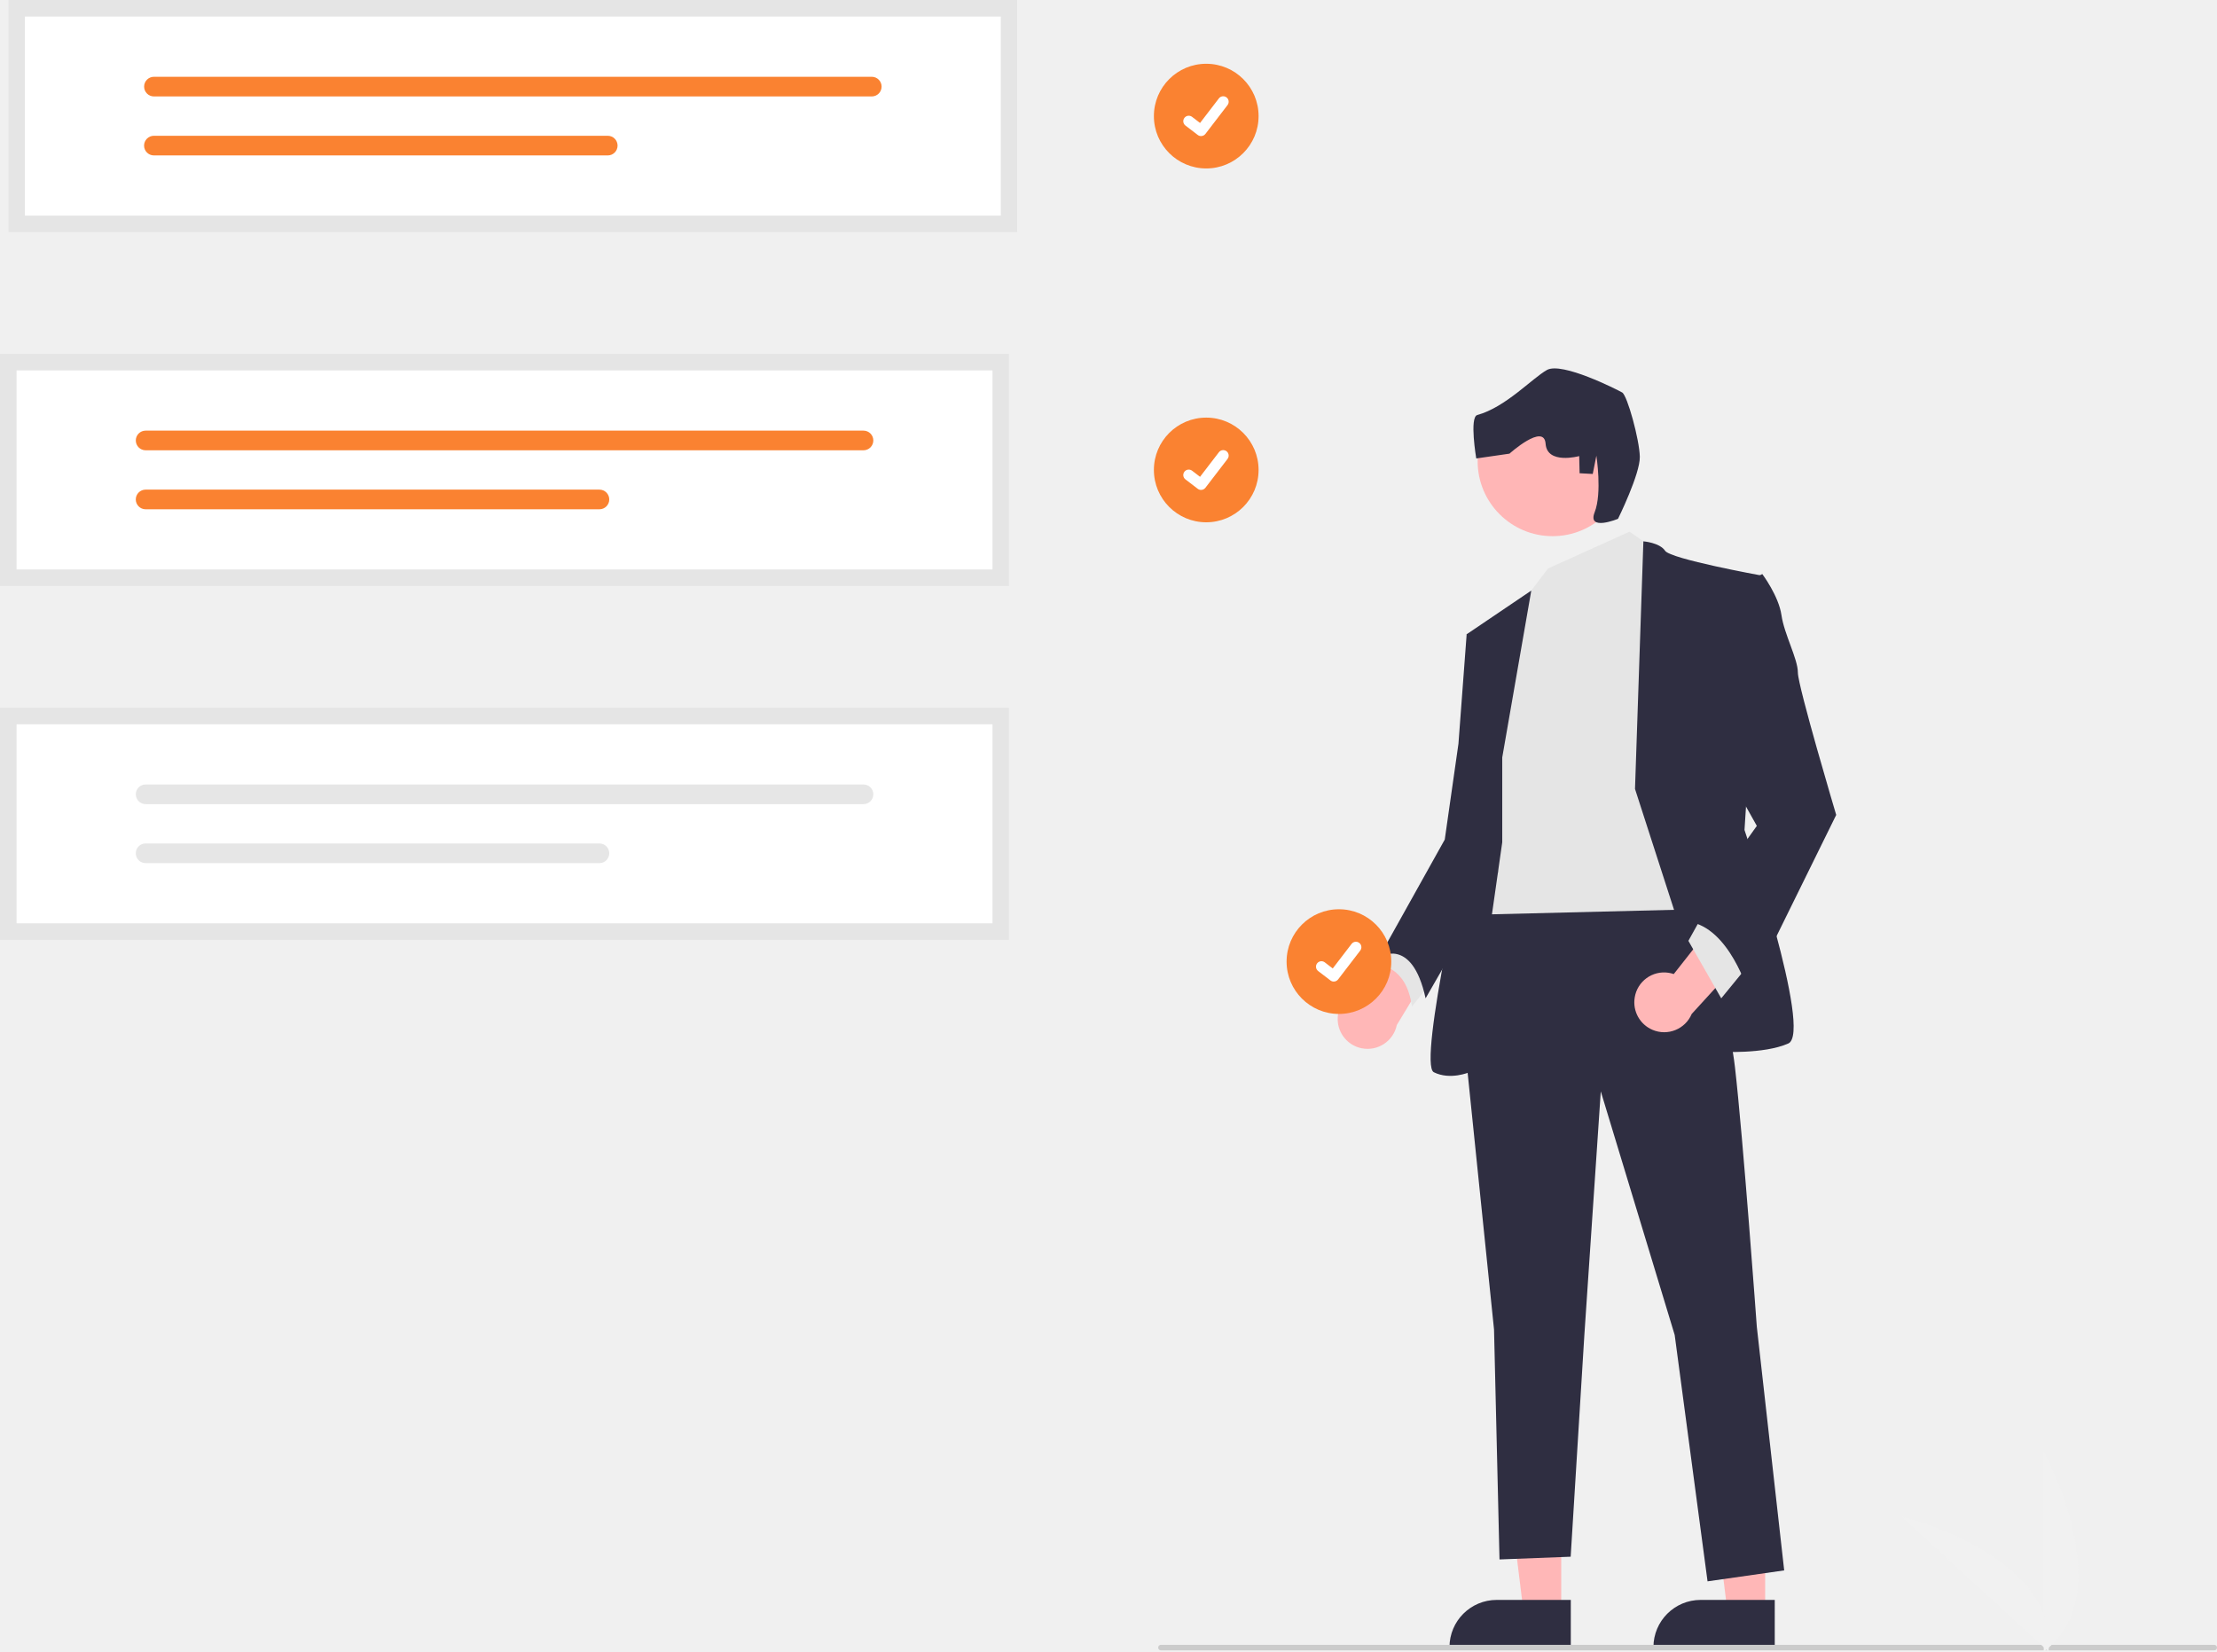
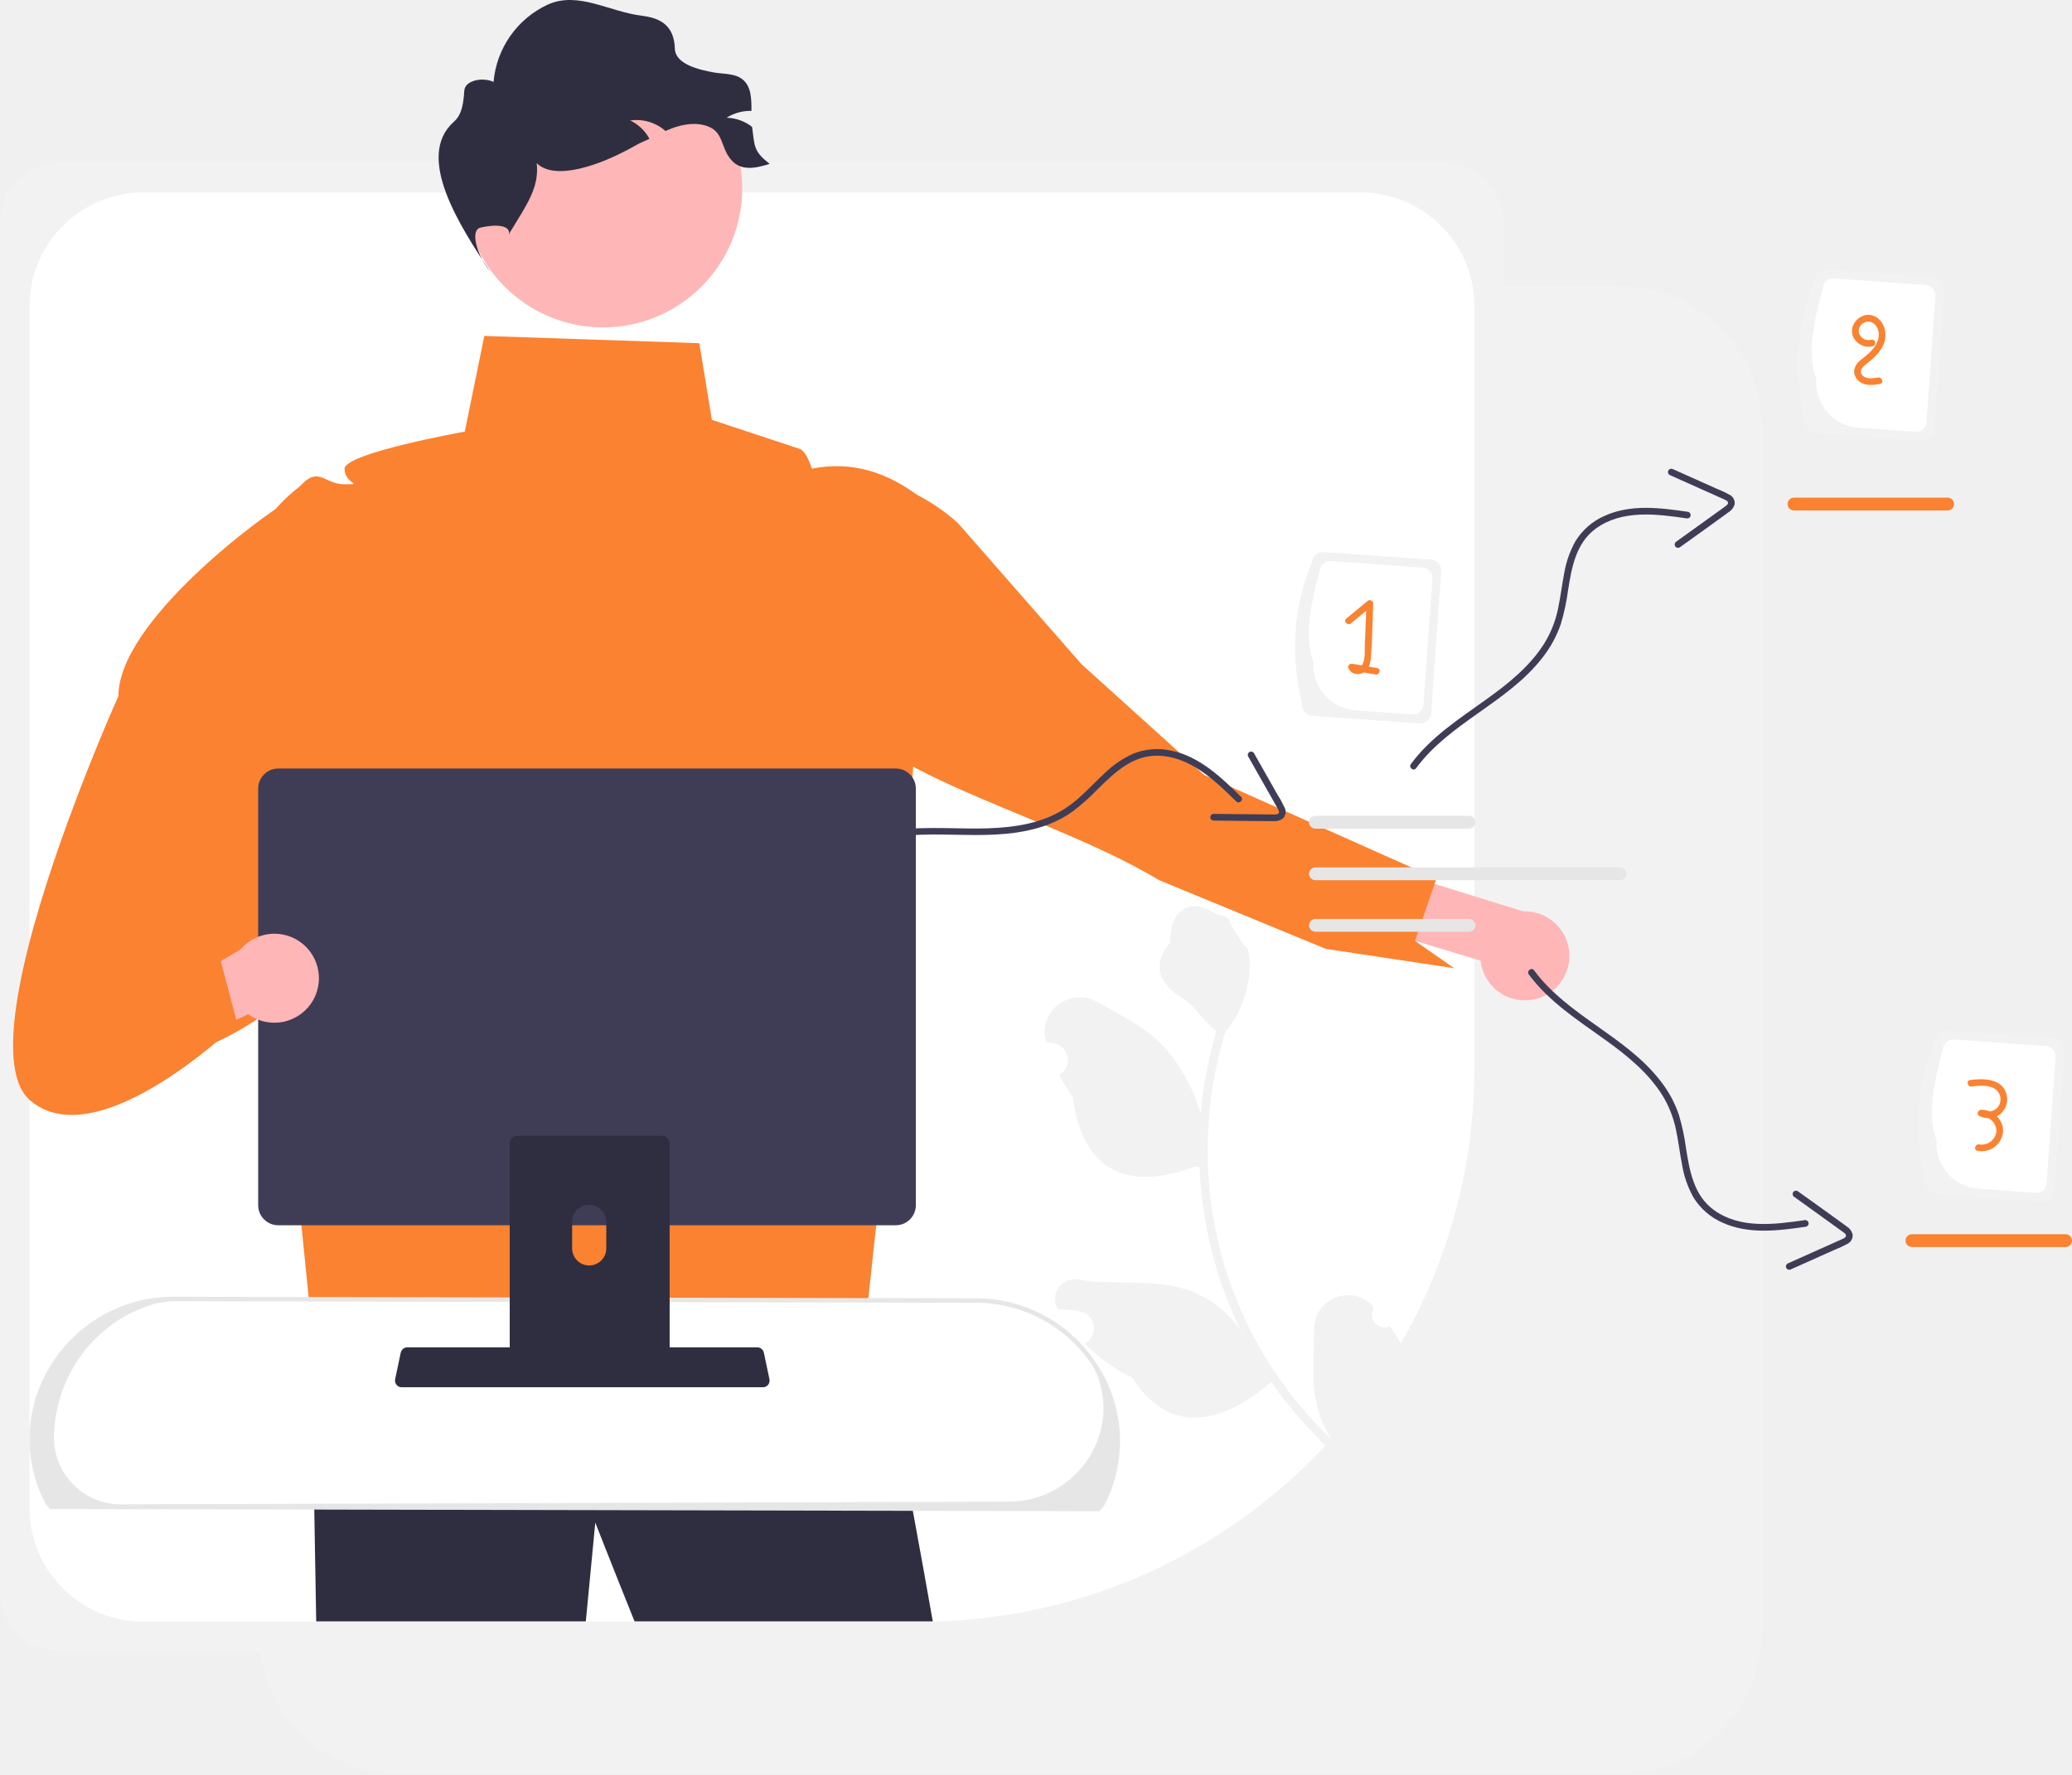
- <svg xmlns="http://www.w3.org/2000/svg" width="801.921" height="597.457" viewBox="0 0 801.921 597.457">
-   <circle id="b" cx="436.314" cy="42" r="18.934" fill="#fa8231" />
-   <path id="c-494" d="M434.438,49.223c-.426,.001-.841-.137-1.181-.393l-.021-.016-4.45-3.404c-.867-.664-1.031-1.906-.366-2.772,.664-.867,1.906-1.031,2.772-.366h0l2.882,2.21,6.811-8.885c.664-.866,1.905-1.03,2.771-.366l0,0,.001,0-.042,.059,.043-.059c.865,.665,1.029,1.905,.366,2.772l-8.011,10.447c-.376,.488-.957,.773-1.573,.771l-.002,.002Z" fill="#fff" />
-   <circle id="d" cx="436.314" cy="170" r="18.934" fill="#fa8231" />
-   <path id="e-495" d="M434.438,177.223c-.426,.001-.841-.137-1.181-.393l-.021-.016-4.45-3.404c-.867-.664-1.031-1.906-.366-2.772s1.906-1.031,2.772-.366l2.882,2.21,6.811-8.885c.664-.866,1.905-1.03,2.771-.366l0,0,.001,0-.042,.059,.043-.059c.865,.665,1.029,1.905,.366,2.772l-8.011,10.447c-.376,.488-.957,.773-1.573,.771l-.002,.002Z" fill="#fff" />
-   <path d="M483.864,368.959c-.232-5.93,4.387-10.926,10.317-11.158,.632-.025,1.266,.006,1.892,.093l17.341-34.022,9.799,17.256-17.97,29.663c-1.206,5.844-6.921,9.603-12.765,8.397-4.89-1.009-8.451-5.238-8.614-10.228l0-0Z" fill="#ffb7b7" />
-   <polygon points="564.71 583.194 551.101 583.193 544.627 530.702 564.712 530.703 564.71 583.194" fill="#ffb7b7" />
-   <path d="M568.18,596.385l-43.88-.002v-.555c.001-9.432,7.647-17.079,17.08-17.079h.001l26.801,.001-.001,17.635Z" fill="#2f2e41" />
-   <polygon points="638.483 583.194 624.874 583.193 618.4 530.702 638.485 530.703 638.483 583.194" fill="#ffb7b7" />
-   <path d="M641.953,596.385l-43.88-.002v-.555c.001-9.432,7.647-17.079,17.08-17.079h.001l26.801,.001-.001,17.635Z" fill="#2f2e41" />
-   <path d="M504.767,339.349l-5.941,9.902s9.901,0,11.882,14.852l7.921-9.901-13.862-14.852Z" fill="#e5e5e5" />
-   <path d="M608.732,318.556s15.842,41.586,18.813,67.33c2.97,25.744,7.921,94.064,7.921,94.064l9.902,88.123-27.724,3.961-11.882-89.113-26.734-88.123-5.941,88.123-4.951,80.202-25.744,.99-1.98-83.173-10.892-105.946,5.941-50.498,73.271-5.941Z" fill="#2f2e41" />
-   <polygon points="589.424 192.312 599.326 199.242 612.198 328.952 531.996 330.932 542.888 240.829 552.789 215.085 559.936 205.636 589.424 192.312" fill="#e5e5e5" />
-   <path d="M591.405,285.386l3.03-89.567s5.882,.453,7.862,3.424,34.655,8.911,34.655,8.911l-5.941,92.084s24.754,73.271,15.842,77.232-24.754,2.97-24.754,2.97l-30.695-95.054Z" fill="#2f2e41" />
-   <path d="M543.383,273.999l10.504-60.365-23.376,15.808,5.941,43.567-4.951,29.704s-18.813,82.182-12.872,85.153,12.872,0,12.872,0l11.882-83.173v-30.695Z" fill="#2f2e41" />
-   <path d="M537.442,227.462l-6.931,1.98-2.97,39.606-4.951,34.655-23.764,42.576s11.882-7.921,16.833,14.852l26.171-45.564-4.387-88.106Z" fill="#2f2e41" />
-   <path d="M591.299,360.839c.923-5.862,6.424-9.866,12.287-8.943,.625,.098,1.24,.252,1.838,.459l23.616-30.009,6.262,18.83-23.386,25.61c-2.318,5.498-8.654,8.077-14.152,5.759-4.601-1.939-7.273-6.779-6.465-11.705Z" fill="#ffb7b7" />
-   <polygon points="631.506 350.24 622.595 361.132 610.713 340.339 615.663 331.428 631.506 350.24" fill="#e5e5e5" />
-   <path d="M629.526,211.619l7.921-3.961s5.941,7.921,6.931,14.852,5.941,15.842,5.941,20.793,13.862,51.488,13.862,51.488l-31.685,64.36s-6.931-23.764-21.783-25.744l24.754-34.655-13.862-24.754,7.921-62.379Z" fill="#2f2e41" />
-   <path d="M800.921,596.996H419.921c-.552,0-1-.448-1-1s.448-1,1-1h381c.552,0,1,.448,1,1s-.448,1-1,1Z" fill="#cbcbcb" />
-   <path d="M365,212H0v-84H365v84Z" fill="#fff" />
-   <path d="M52.678,155.774c-1.964,0-3.556,1.592-3.556,3.556s1.592,3.556,3.556,3.556H312.337c1.964,0,3.556-1.592,3.556-3.556s-1.592-3.556-3.556-3.556H52.678Z" fill="#fa8231" />
-   <path d="M52.678,177.113c-1.964-.004-3.56,1.585-3.564,3.549-.004,1.964,1.585,3.56,3.549,3.564H216.822c1.964,0,3.556-1.592,3.556-3.556s-1.592-3.556-3.556-3.556H52.678Z" fill="#fa8231" />
-   <path d="M365,212H0v-84H365v84ZM6,206H359v-72H6v72Z" fill="#e5e5e5" />
-   <path d="M365,340H0v-84H365v84Z" fill="#fff" />
-   <path d="M52.678,283.774c-1.964,0-3.556,1.592-3.556,3.556s1.592,3.556,3.556,3.556H312.337c1.964,0,3.556-1.592,3.556-3.556s-1.592-3.556-3.556-3.556H52.678Z" fill="#e6e6e6" />
-   <path d="M52.678,305.113c-1.964-.004-3.56,1.585-3.564,3.549-.004,1.964,1.585,3.56,3.549,3.564H216.822c1.964,0,3.556-1.592,3.556-3.556s-1.592-3.556-3.556-3.556H52.678Z" fill="#e6e6e6" />
-   <path d="M365,340H0v-84H365v84ZM6,334H359v-72H6v72Z" fill="#e5e5e5" />
-   <path d="M368,84H3V0H368V84Z" fill="#fff" />
-   <path d="M55.678,27.774c-1.964,.004-3.554,1.599-3.55,3.563,.004,1.959,1.591,3.546,3.55,3.55H315.337c1.964-.004,3.554-1.599,3.55-3.563-.004-1.959-1.591-3.546-3.55-3.55H55.678Z" fill="#fa8231" />
-   <path d="M55.678,49.113c-1.964-.004-3.56,1.585-3.564,3.549s1.585,3.56,3.549,3.564H219.822c1.964,.004,3.559-1.586,3.563-3.55,.004-1.964-1.586-3.559-3.55-3.563-.004-0-.009-0-.013,0H55.678Z" fill="#fa8231" />
-   <path d="M368,84H3V0H368V84ZM9,78H362V6H9V78Z" fill="#e5e5e5" />
-   <path d="M739.248,597.457v-72.34s28.192,51.286,0,72.34Z" fill="#f1f1f1" />
-   <path d="M740.99,597.445l-53.29-48.921s56.845,13.916,53.29,48.921Z" fill="#f1f1f1" />
-   <circle id="f" cx="484.314" cy="347.846" r="18.934" fill="#fa8231" />
-   <path id="g-496" d="M482.438,355.068c-.426,.001-.841-.137-1.181-.393l-.021-.016-4.45-3.404c-.867-.664-1.031-1.906-.366-2.772,.664-.867,1.906-1.031,2.772-.366h0l2.882,2.21,6.811-8.885c.664-.866,1.905-1.03,2.771-.366h0l.001,0-.042,.059,.043-.059c.865,.665,1.029,1.905,.366,2.772l-8.011,10.447c-.376,.488-.957,.773-1.573,.771l-.002,.002Z" fill="#fff" />
-   <circle cx="561.587" cy="166.85" r="27.103" fill="#ffb6b6" />
-   <path d="M585.262,187.674s8.027-16.258,7.884-22.464c-.143-6.207-4.529-22.178-6.38-23.232s-21.81-11.187-27.219-8.14-14.928,13.468-25.195,16.288c-2.904,.797-.369,15.716-.369,15.716l12.014-1.738s12.526-11.247,13.068-3.589c.542,7.659,12.157,4.469,12.157,4.469l.143,6.207,4.755,.256,1.309-6.605s2.137,13.466-.624,20.471,8.456,2.362,8.456,2.362Z" fill="#2f2e41" />
+ <svg xmlns="http://www.w3.org/2000/svg" data-name="Layer 1" width="930.986" height="797.335" viewBox="0 0 930.986 797.335">
+   <path d="M861.776,179.892h-63.256v539.294A64.432,64.432,0,0,1,734.088,783.619H250.469v.617a64.432,64.432,0,0,0,64.432,64.432h546.875a64.432,64.432,0,0,0,64.432-64.432V244.325A64.432,64.432,0,0,0,861.776,179.892Z" transform="translate(-134.5071 -51.33254)" fill="#f2f2f2" />
+   <rect y="73.237" width="675.74" height="668.775" rx="26.744" fill="#f2f2f2" />
+   <path d="M198.94,137.82A51.182,51.182,0,0,0,147.758,189.002V728.913a51.182,51.182,0,0,0,51.182,51.182H547.969c137.534,0,249.027-111.493,249.027-249.027V189.002a51.182,51.182,0,0,0-51.182-51.182Z" transform="translate(-134.5071 -51.33254)" fill="#fff" />
+   <path d="M825.034,500.156a20.028,20.028,0,0,1-25.256-17.105L704.214,454.191l1.484-28.396L818.951,460.903a20,20,0,0,1,6.083,39.253Z" transform="translate(-134.5071 -51.33254)" fill="#ffb6b6" />
+   <path d="M503.287,353.679c-9.676-8.075,4.493-48.099.672-59.7q-.343-1.053-.652-2.113a6.776,6.776,0,0,1,.274-4.532l35.918-16.895a87.253,87.253,0,0,1,25.485,16.022l55.487,63.374,55.124,49.786,24.188,10.783,80.151,35.749-.831,2.396-.007.007-8.81,25.587-0.0.014,17.624,12.286-57.699-8.692-38.16-15.741L655.307,446.857C601.055,414.207,511.795,397.284,503.287,353.679Z" transform="translate(-134.5071 -51.33254)" fill="#fa8231" />
+   <path d="M759.017,647.369a5.675,5.675,0,0,1-7.476-7.6c-.079-.581-.135-.998-.214-1.58q-.14-.144-.281-.287c-9.484-9.62-25.887-2.953-26.054,10.554-.148,11.989-1.456,24.462,1.562,35.866A45.082,45.082,0,0,0,733.056,698.42a180.744,180.744,0,0,1-43.188-63.565,174.451,174.451,0,0,1-6.235-18.468q-2.124-7.709-3.561-15.572a182.839,182.839,0,0,1,4.829-85.419,48.659,48.659,0,0,0,10.974-27.017,37.117,37.117,0,0,0-.64-10.671c-.866.486-8.982-12.426-8.634-13.557-2.049-1.423-4.716-1.47-6.864-2.8-10.684-6.611-19.564-1.15-19.432,13.599-8.485,9.63-5.02,18.574,4.938,24.521,6.335,3.783,9.859,10.925,15.84,15.297-.183.63-.386,1.251-.569,1.881a184.019,184.019,0,0,0-6.509,35.39c-3.017-11.63-10.45-24.12-17.457-31.283-7.981-8.163-18.89-13.359-28.98-19.137-12.119-6.941-26.838,4.107-23.091,17.56q.054.195.11.39,1.83.244,3.638.616a7.697,7.697,0,0,1,2.33,14.157l-.137.081a76.587,76.587,0,0,0,6.134,9.878c4.725,36.672,28.125,41.34,54.83,31.269.705.065,1.395.137,2.094.188a187.83,187.83,0,0,0,8.315,47.927,178.15,178.15,0,0,0,10.82,26.652l-.171-.297a47.075,47.075,0,0,0-25.029-19.253c-15.258-4.829-32.868-1.802-48.29-4.419-7.424-1.26-13.173,6.517-9.363,13.011q.091.156.183.311a51.712,51.712,0,0,1,6.421.437q1.83.244,3.638.616A7.697,7.697,0,0,1,622.331,654.901l-.137.081c-.099.057-.183.108-.282.165a76.654,76.654,0,0,0,21.301,15.249c16.998,26.854,41.176,20.359,62.473,2.019l.015-.006A187.772,187.772,0,0,0,731.109,701.897l41.827-16.763c-.036-.525-.094-1.059-.145-1.578a51.201,51.201,0,0,1-11.85,3.949c1.577-5.052,3.142-10.133,4.72-15.185a2.804,2.804,0,0,0,.105-.303c.793-2.58,1.607-5.151,2.4-7.73l-0-.003a74.995,74.995,0,0,0-9.146-16.916Z" transform="translate(-134.5071 -51.33254)" fill="#f2f2f2" />
+   <path d="M529.118,684.179l-.48-.6C527.258,674.699,529.118,684.179,529.118,684.179Z" transform="translate(-134.5071 -51.33254)" fill="#2f2e41" />
+   <path d="M553.618,779.969H419.62c-10.411-25.88-17.637-44.39-17.637-44.39s-1.755,18.13-4.259,44.39H276.581c-1.134-71.36-2.721-144.63-3.244-167.9l232.525,5.18,23.128,29.33c.079.49.158,1.03.256,1.64C530.184,654.179,542.773,718.149,553.618,779.969Z" transform="translate(-134.5071 -51.33254)" fill="#2f2e41" />
+   <path d="M551.587,278.075l-.022-.042a6.776,6.776,0,0,0-3.367-3.045c-14.712-11.415-30.821-16.619-48.899-13.06-2.96-8.96-5.72-8.96-5.72-8.96l-39.21-12.95-5.64-34.45-96.61-3.27-8.78,42.99s-54,9.68-54,16.68,9,7,0,7-11.41-8-19.2,0a25.425,25.425,0,0,1-2.11,1.9c-.09.08-.19.15-.28.23a66.713,66.713,0,0,0-25.15,58.95l16.61,165.23,17.73,176.31,242.64,10.1,16.25-150.03,16.529-249.623A6.834,6.834,0,0,0,551.587,278.075Z" transform="translate(-134.5071 -51.33254)" fill="#fa8231" />
+   <path d="M153.275,721.164c1.385,3.485,2.783,6.039,4.194,7.302l470.58,1c1.41-1.263,2.808-3.816,4.194-7.302,16.459-41.407-14.59-86.307-59.148-86.392L212.448,635.088C167.95,635.003,136.839,679.814,153.275,721.164Z" transform="translate(-134.5071 -51.33254)" fill="#fff" />
+   <path d="M628.431,730.466l-.383-.001-470.961-1.001-.284-.254c-1.467-1.313-2.924-3.824-4.456-7.677h0a62.609,62.609,0,0,1,6.596-59.154,64.504,64.504,0,0,1,53.383-28.291h.124l360.648.685a64.75,64.75,0,0,1,53.523,28.494,62.848,62.848,0,0,1,6.552,59.267c-1.532,3.853-2.99,6.363-4.456,7.677Zm-439.521-3.094,399.013-1.209c28.165-.085,48.883-27.273,40.537-54.173a28.739,28.739,0,0,0-3.496-7.601A62.753,62.753,0,0,0,573.093,636.773l-360.648-.685h-.12a38.664,38.664,0,0,0-13.337,2.851c-23.296,8.815-38.873,30.974-40.169,55.847q-.025.475-.049.951a30.086,30.086,0,0,0,28.497,31.595q.821.042,1.642.04Z" transform="translate(-134.5071 -51.33254)" fill="#e6e6e6" />
+   <path d="M719.568,367.792c-5.154-21.646-4.294-42.966,4.531-63.854a4.892,4.892,0,0,1,5.221-4.529l48.224,3.422a4.892,4.892,0,0,1,4.529,5.221l-4.531,63.854a4.892,4.892,0,0,1-5.221,4.529l-48.224-3.422A4.892,4.892,0,0,1,719.568,367.792Z" transform="translate(-134.5071 -51.33254)" fill="#f2f2f2" />
+   <path d="M724.636,348.768c-4.125-10.667-1.487-25.337,2.913-41.051a4.582,4.582,0,0,1,4.889-4.241l41.444,2.941a4.582,4.582,0,0,1,4.242,4.889L774.092,368.127a4.582,4.582,0,0,1-4.889,4.241l-25.674-1.822A20.41,20.41,0,0,1,724.636,348.768Z" transform="translate(-134.5071 -51.33254)" fill="#fff" />
+   <path d="M753.329,351.552q-1.899-.326-3.798-.653a12.753,12.753,0,0,0,.994-4.338c.599-7.992.66-16.06.979-24.068a1.519,1.519,0,0,0-2.561-1.061q-4.769,3.95-9.538,7.9c-1.488,1.233.644,3.345,2.121,2.121q3.423-2.835,6.846-5.67-.314,7.871-.628,15.741c-.1,2.518.206,5.576-.825,7.944a3.827,3.827,0,0,1-.547.887q-2.102-.361-4.205-.722c-1.008-.173-2.289.668-1.845,1.845.965,2.559,3.809,3.368,6.247,2.381a5.076,5.076,0,0,0,.622-.333l5.339.917C754.42,354.769,755.231,351.879,753.329,351.552Z" transform="translate(-134.5071 -51.33254)" fill="#fa8231" />
+   <path d="M999.568,582.792c-5.154-21.646-4.294-42.966,4.531-63.854a4.892,4.892,0,0,1,5.221-4.529l48.224,3.422a4.892,4.892,0,0,1,4.529,5.221l-4.531,63.854a4.892,4.892,0,0,1-5.221,4.529l-48.224-3.422A4.892,4.892,0,0,1,999.568,582.792Z" transform="translate(-134.5071 -51.33254)" fill="#f2f2f2" />
+   <path d="M1004.636,563.768c-4.125-10.667-1.487-25.337,2.913-41.051a4.582,4.582,0,0,1,4.889-4.241l41.444,2.941a4.582,4.582,0,0,1,4.242,4.889L1054.092,583.127a4.582,4.582,0,0,1-4.889,4.241l-25.674-1.822A20.41,20.41,0,0,1,1004.636,563.768Z" transform="translate(-134.5071 -51.33254)" fill="#fff" />
+   <path d="M1031.691,552.935a8.447,8.447,0,0,0,1.555-.943,8.607,8.607,0,0,0,2.815-8.952c-1.945-7.144-10.49-7.188-16.39-6.328-1.903.277-1.094,3.168.798,2.893,3.976-.579,10.218-1.048,12.354,3.295a5.706,5.706,0,0,1-.913,6.285,5.554,5.554,0,0,1-3.376,1.605,8.923,8.923,0,0,0-3.928-.733c-1.39.066-2.165,2.087-.757,2.795a9.012,9.012,0,0,0,4.01.945,6.5,6.5,0,0,1,3.667,6.198,6.723,6.723,0,0,1-7.655,5.639l-.037-.006c-1.885-.379-2.692,2.512-.798,2.893a9.75,9.75,0,0,0,11.387-7.776q.039-.206.069-.414A9.111,9.111,0,0,0,1031.691,552.935Z" transform="translate(-134.5071 -51.33254)" fill="#fa8231" />
+   <path d="M945.568,240.792c-5.154-21.646-4.294-42.966,4.531-63.854a4.892,4.892,0,0,1,5.221-4.529l48.224,3.422a4.892,4.892,0,0,1,4.529,5.221l-4.531,63.854a4.892,4.892,0,0,1-5.221,4.529L950.097,246.013A4.892,4.892,0,0,1,945.568,240.792Z" transform="translate(-134.5071 -51.33254)" fill="#f2f2f2" />
+   <path d="M950.636,221.768c-4.125-10.667-1.487-25.337,2.913-41.051A4.582,4.582,0,0,1,958.438,176.476l41.444,2.941a4.582,4.582,0,0,1,4.242,4.889l-4.032,56.821a4.582,4.582,0,0,1-4.889,4.241l-25.674-1.822A20.41,20.41,0,0,1,950.636,221.768Z" transform="translate(-134.5071 -51.33254)" fill="#fff" />
+   <path d="M976.122,193.174c-4.248-1.474-8.973,1.885-9.455,6.242-.546,4.937,4.764,8.835,9.362,7.493,1.85-.54,1.063-3.436-.797-2.893-3.37.984-6.965-2.655-5.028-5.909a4.431,4.431,0,0,1,4.527-2.215,5.018,5.018,0,0,1,3.344,3.035c1.653,3.726-.312,7.51-2.916,10.218-1.485,1.545-3.228,2.745-4.829,4.153a6.983,6.983,0,0,0-2.746,4.954,5.997,5.997,0,0,0,3.412,5.182c2.558,1.315,5.467.897,8.188.459,1.901-.306,1.094-3.197-.798-2.893-2.38.383-5.943.963-7.451-1.518-1.291-2.125,1.369-3.991,2.819-5.121,3.643-2.841,7.328-6.51,7.875-11.34C982.077,199.064,980.066,194.543,976.122,193.174Z" transform="translate(-134.5071 -51.33254)" fill="#fa8231" />
+   <path d="M244.303,485.463l23.76,10.7c-11.17,9.06-28.18,21.25-44.84,26.89l-26.47-18.05c-9.86-38.02-3.82-77.2,8.03-110.33a249.437,249.437,0,0,1,25.94-52.36,66.724,66.724,0,0,1,25.15-58.95c.1-.08.19-.15.28-.23a87.297,87.297,0,0,1,29.92,60.63l.53,8.76,1.06,17.26,2.69,44.08-31.9,49.6Z" transform="translate(-134.5071 -51.33254)" fill="#fa8231" />
+   <path d="M312.659,673.646a2.948,2.948,0,0,0,2.32,1.11h162.34a2.987,2.987,0,0,0,2.92-3.6l-2.52-11.97a2.993,2.993,0,0,0-1.86-2.17,2.894,2.894,0,0,0-1.06-.2h-157.31a2.894,2.894,0,0,0-1.06.2,2.992,2.992,0,0,0-1.86,2.17l-2.52,11.97A2.985,2.985,0,0,0,312.659,673.646Z" transform="translate(-134.5071 -51.33254)" fill="#2f2e41" />
+   <path d="M250.509,405.686v187.26a9.007,9.007,0,0,0,9,9h277.5a9.007,9.007,0,0,0,9-9v-187.26a9.011,9.011,0,0,0-9-8.99h-277.5A9.012,9.012,0,0,0,250.509,405.686Z" transform="translate(-134.5071 -51.33254)" fill="#3f3d56" />
+   <path d="M363.539,565.206v102.56h71.85v-102.56a3.448,3.448,0,0,0-2.43-3.3,3.176,3.176,0,0,0-1.03-.16h-64.92a3.463,3.463,0,0,0-3.47,3.456v.003Zm28.04,35.24a7.67,7.67,0,0,1,15.34,0v11.9a7.67,7.67,0,0,1-15.34,0Z" transform="translate(-134.5071 -51.33254)" fill="#2f2e41" />
+   <circle cx="270.966" cy="84.6" r="62.527" fill="#ffb6b6" />
+   <path d="M480.338,124.994c-6.741,2.093-13.24,3.327-17.624-2.203s-3.238-11.852-9.759-14.518c-5.265-2.159-11.345-1.234-16.654.771-.947.352-1.873.749-2.776,1.145-.507-.441-1.013-.859-1.564-1.256a19.867,19.867,0,0,0-14.297-3.481,19.494,19.494,0,0,1,8.658,8.261c-1.806.903-3.747,1.578-5.485,2.577-23.879,13.729-50.434,19.258-48.267-3.657,7.226,19.034,1.608,25.819-8.988,43.2l-.419,1.013c1.057-4.56-6.377-4.776-12.799-3.216-4.743,1.152-1.674,12.21,4.406,19.827-13.592-20.466-33.95-51.712-16.346-67.389,2.596-2.312,4.226-5.574,4.692-13.923.277-4.95,8.702-6.19,13.152-3.987a42.354,42.354,0,0,1,24.453-34.807c13.614-6.058,27.46,3.261,42.253,5.067,8.208,1.002,14.432,4.308,14.76,14.782.218,6.975,10.729,9.473,17.602,10.706,4.362.771,9.274.308,12.755,3.062,4.031,3.194,4.075,8.812,4.053,14.209a19.845,19.845,0,0,0-11.169,3.062,19.418,19.418,0,0,1,11.279,3.965,1.209,1.209,0,0,1,.176.132C473.619,117.416,473.134,119.333,480.338,124.994Z" transform="translate(-134.5071 -51.33254)" fill="#2f2e41" />
+   <path d="M525.433,429.873c24.432-7.592,50.588.618,75.154-6.39a50.944,50.944,0,0,0,15.789-7.415,98.114,98.114,0,0,0,11.492-10.227c7.39-7.309,15.415-14.984,26.518-14.899,14.62.111,25.846,10.972,35.592,20.562,1.377,1.355,3.5-.764,2.121-2.121-8.955-8.812-18.63-18.108-31.376-20.739a28.955,28.955,0,0,0-17.116,1.422,44.685,44.685,0,0,0-12.719,8.697c-3.925,3.6-7.546,7.519-11.524,11.062a47.972,47.972,0,0,1-14.136,8.922c-11.262,4.484-23.615,5.025-35.593,4.895-15.036-.164-30.431-1.188-44.998,3.339-1.838.571-1.053,3.468.798,2.893Z" transform="translate(-134.5071 -51.33254)" fill="#3f3d56" />
+   <path d="M695.335,391.285,702.845,404.525l3.634,6.406c.646,1.138,1.309,2.269,1.938,3.417.386.705,1.23,1.977.424,2.645a3.913,3.913,0,0,1-2.283.356c-1.324.003-2.649-.027-3.972-.04l-7.448-.075-15.393-.156a1.501,1.501,0,0,0,0,3c8.936.091,17.878.279,26.814.272a6.412,6.412,0,0,0,4.385-1.2,4.172,4.172,0,0,0,.795-4.809,45.679,45.679,0,0,0-3.033-5.564l-3.271-5.766-7.511-13.24a1.501,1.501,0,0,0-2.59,1.514Z" transform="translate(-134.5071 -51.33254)" fill="#3f3d56" />
+   <path d="M794.604,423.727h-69.031a2.876,2.876,0,1,1-.017-5.753q.009,0,.017,0h69.031a2.876,2.876,0,1,1,.017,5.753Q794.613,423.727,794.604,423.727Z" transform="translate(-134.5071 -51.33254)" fill="#e6e6e6" />
+   <path d="M794.604,470.055h-69.031a2.876,2.876,0,1,1-.017-5.753q.009,0,.017,0h69.031a2.876,2.876,0,1,1,.017,5.753Q794.613,470.055,794.604,470.055Z" transform="translate(-134.5071 -51.33254)" fill="#e6e6e6" />
+   <path d="M862.369,446.891h-136.796a2.876,2.876,0,1,1-.017-5.753q.009,0,.017,0h136.796a2.876,2.876,0,1,1,.017,5.753Q862.378,446.891,862.369,446.891Z" transform="translate(-134.5071 -51.33254)" fill="#e6e6e6" />
+   <path d="M770.782,396.562c15.187-20.589,41.124-29.467,56.766-49.665a50.945,50.945,0,0,0,8.328-15.327,98.125,98.125,0,0,0,3.201-15.047c1.625-10.266,3.544-21.203,12.54-27.712,11.846-8.57,27.323-6.47,40.855-4.516a1.501,1.501,0,0,0,.453-2.966c-12.434-1.795-25.736-3.555-37.564,1.876A28.954,28.954,0,0,0,842.412,294.491a44.684,44.684,0,0,0-5.096,14.541c-1.03,5.225-1.625,10.528-2.732,15.739a47.973,47.973,0,0,1-6.104,15.562c-6.417,10.284-16.05,18.037-25.778,25.027-12.212,8.775-25.221,17.069-34.277,29.344-1.142,1.549,1.206,3.418,2.356,1.858Z" transform="translate(-134.5071 -51.33254)" fill="#3f3d56" />
+   <path d="M884.812,264.833l13.894,6.218,6.723,3.009c1.195.535,2.399,1.052,3.585,1.605.729.339,2.162.864,1.909,1.88-.173.692-1.099,1.249-1.628,1.639-1.065.786-2.15,1.547-3.224,2.321l-6.046,4.351-12.495,8.992a1.501,1.501,0,0,0,1.777,2.417c7.253-5.22,14.569-10.365,21.765-15.664a6.412,6.412,0,0,0,2.823-3.564A4.172,4.172,0,0,0,911.686,273.691a45.683,45.683,0,0,0-5.74-2.686l-6.05-2.708-13.894-6.218a1.501,1.501,0,0,0-1.19,2.754Z" transform="translate(-134.5071 -51.33254)" fill="#3f3d56" />
+   <path d="M1009.604,280.727h-69.031a2.876,2.876,0,1,1-.017-5.753q.009,0,.017,0h69.031a2.876,2.876,0,1,1,.017,5.753Q1009.613,280.727,1009.604,280.727Z" transform="translate(-134.5071 -51.33254)" fill="#fa8231" />
+   <path d="M823.782,487.375c15.187,20.589,41.124,29.467,56.766,49.665a50.944,50.944,0,0,1,8.328,15.327,98.125,98.125,0,0,1,3.201,15.047c1.625,10.266,3.544,21.203,12.54,27.712,11.846,8.57,27.323,6.47,40.855,4.516a1.501,1.501,0,0,1,.453,2.966c-12.434,1.795-25.736,3.555-37.564-1.876a28.954,28.954,0,0,1-12.948-11.284,44.684,44.684,0,0,1-5.096-14.541c-1.03-5.225-1.625-10.528-2.732-15.739a47.973,47.973,0,0,0-6.104-15.562c-6.417-10.284-16.05-18.037-25.778-25.027-12.212-8.775-25.221-17.069-34.277-29.344-1.142-1.549,1.206-3.418,2.356-1.858Z" transform="translate(-134.5071 -51.33254)" fill="#3f3d56" />
+   <path d="M937.812,619.104l13.894-6.218,6.723-3.009c1.195-.535,2.399-1.052,3.585-1.605.729-.339,2.162-.864,1.909-1.88-.173-.692-1.099-1.249-1.628-1.639-1.065-.786-2.15-1.547-3.224-2.321l-6.046-4.351L940.53,589.089a1.501,1.501,0,0,1,1.777-2.417c7.253,5.22,14.569,10.365,21.765,15.664a6.412,6.412,0,0,1,2.823,3.564,4.172,4.172,0,0,1-2.208,4.346,45.683,45.683,0,0,1-5.74,2.686l-6.05,2.708-13.894,6.218a1.501,1.501,0,0,1-1.19-2.754Z" transform="translate(-134.5071 -51.33254)" fill="#3f3d56" />
+   <path d="M1062.604,611.727h-69.031a2.876,2.876,0,0,1-.026-5.753c.009-0.0.017-0.0.026,0h69.031a2.876,2.876,0,0,1,.026,5.753C1062.621,611.727,1062.612,611.727,1062.604,611.727Z" transform="translate(-134.5071 -51.33254)" fill="#fa8231" />
+   <path d="M275.674,499.923a20.028,20.028,0,0,1-29.645,7.185l-71.895,34.214-4.818-20.151L242.534,478.024a20,20,0,0,1,33.14,21.899Z" transform="translate(-134.5071 -51.33254)" fill="#ffb6b6" />
+   <path d="M247.97,396l-50.59,103.37,21.38-9.69,14.88-6.75,7.46,28.34s-4.94,4.8-12.73,11.11c-11.17,9.06-28.18,21.25-44.84,26.89-13.04,4.42-25.85,4.83-35.47-3.41-18.26-15.64-.41-77.75,16.84-125.04,11.55-31.67,22.82-56.68,22.82-56.68,0-33.4,64.819-81.427,76.849-87.997h0c6.87-3.74,8.77,1.707,8.77,1.707l-37.698,55.19,11.27,45.7,3.19,12.91Z" transform="translate(-134.5071 -51.33254)" fill="#fa8231" />
</svg>
